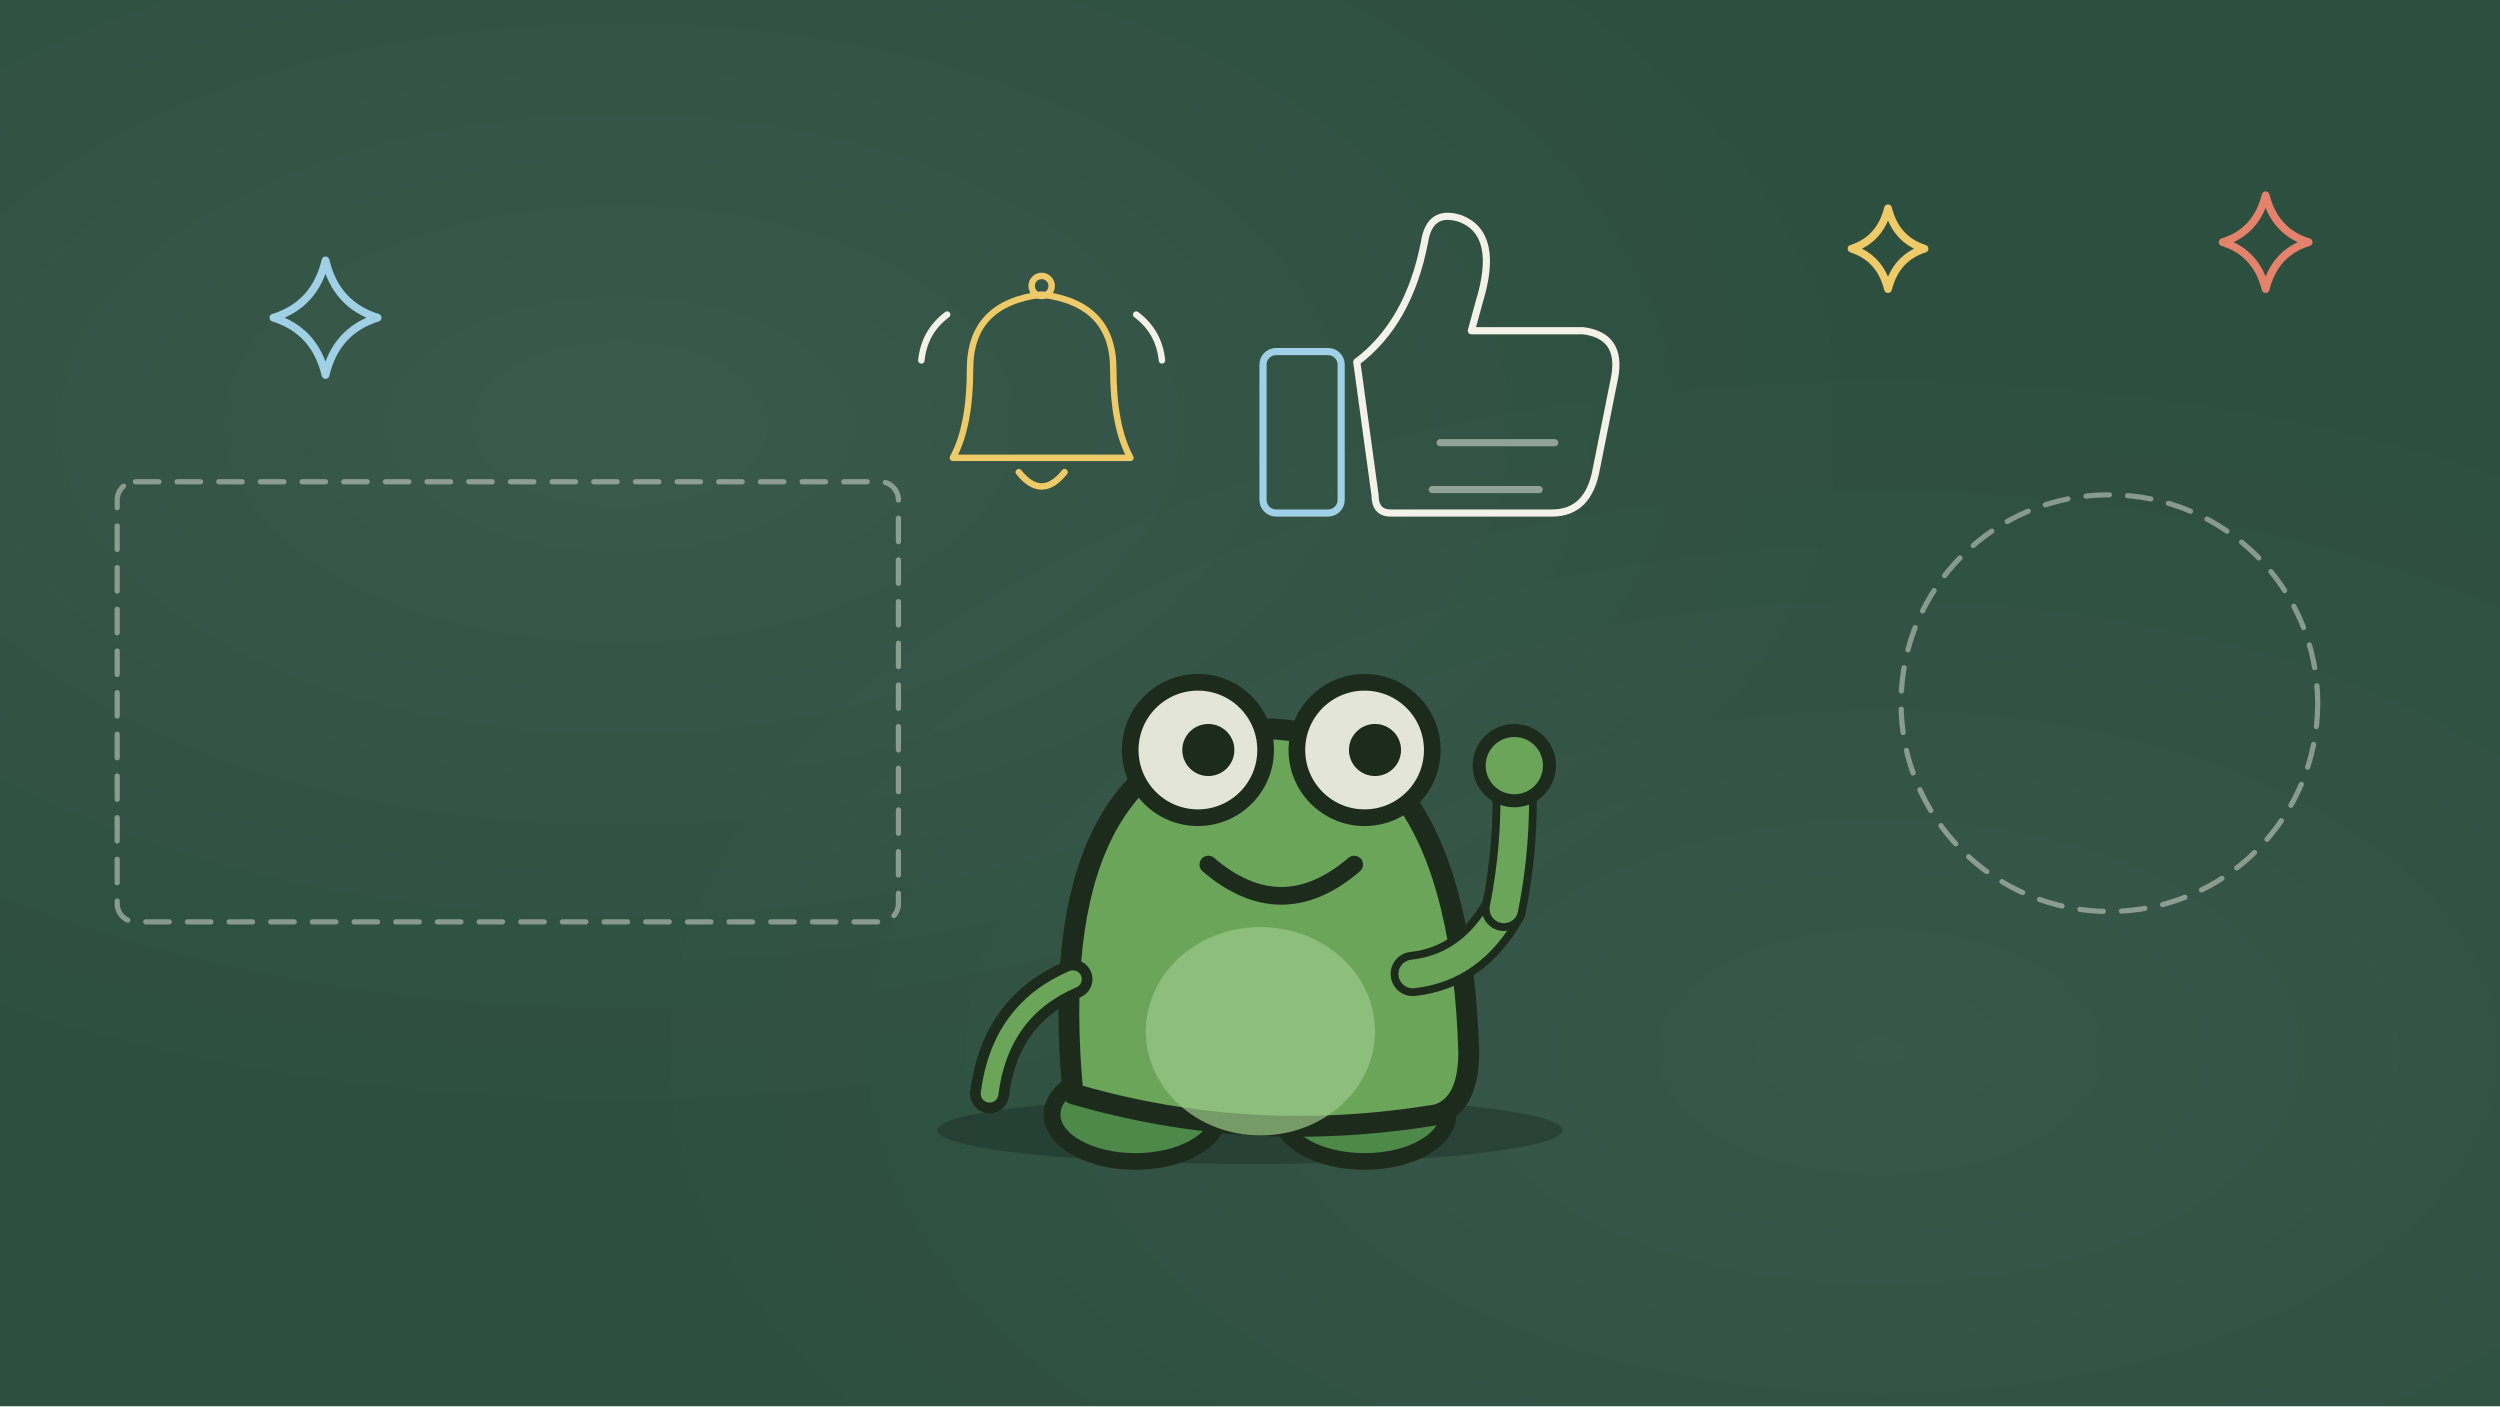
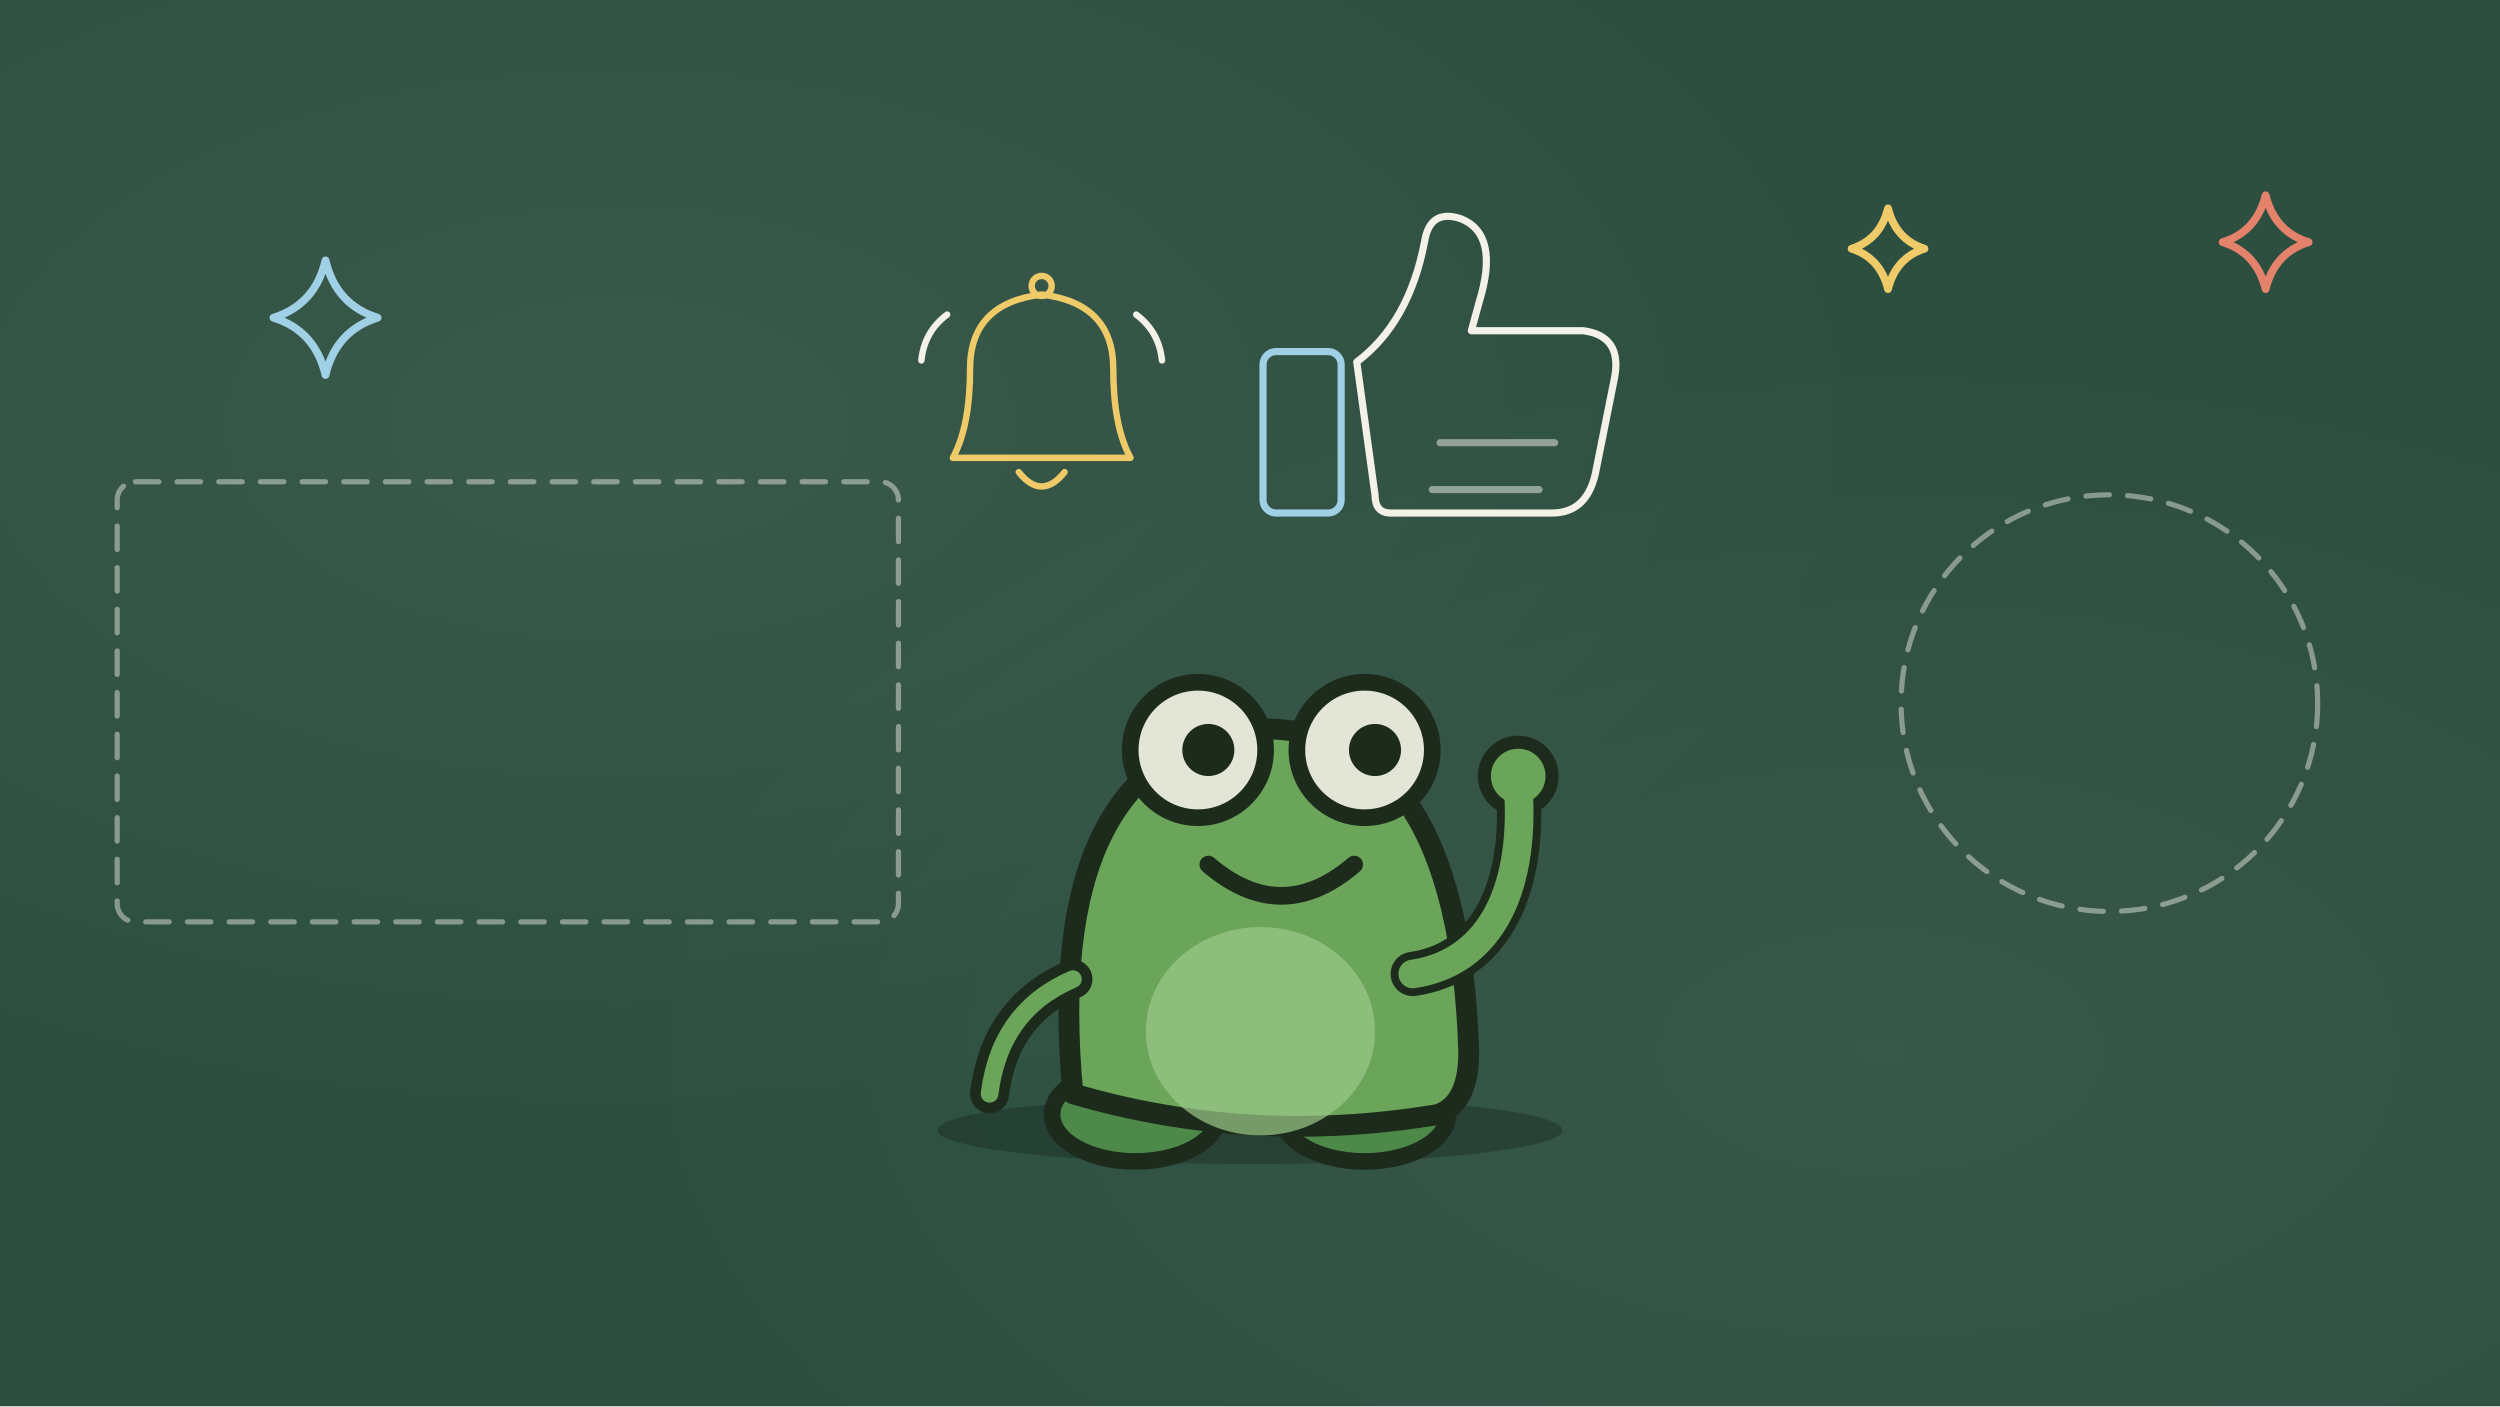
<svg xmlns="http://www.w3.org/2000/svg" viewBox="0 0 1920 1080" width="1920" height="1080">
  <defs>
    <radialGradient id="ost1" cx=".25" cy=".3" r=".5">
      <stop offset="0" stop-color="#fff" stop-opacity=".06" />
      <stop offset="1" stop-color="#fff" stop-opacity="0" />
    </radialGradient>
    <radialGradient id="ost2" cx=".75" cy=".75" r=".5">
      <stop offset="0" stop-color="#fff" stop-opacity=".05" />
      <stop offset="1" stop-color="#fff" stop-opacity="0" />
    </radialGradient>
  </defs>
  <rect width="1920" height="1080" fill="#2D4F40" />
  <rect width="1920" height="1080" fill="url(#ost1)" />
  <rect width="1920" height="1080" fill="url(#ost2)" />
  <ellipse cx="960" cy="868" rx="240" ry="26" fill="#000" opacity=".22" />
  <g id="mv-glint-s1" fill="none" stroke="#9fd0e6" stroke-width="6" stroke-linecap="round" stroke-linejoin="round">
    <path d="M250 200 q8 34 40 44 q-32 10 -40 44 q-8 -34 -40 -44 q32 -10 40 -44z" />
  </g>
  <g id="mv-glint-s2" fill="none" stroke="#e5826b" stroke-width="6" stroke-linecap="round" stroke-linejoin="round">
    <path d="M1740 150 q7 28 33 36 q-26 8 -33 36 q-7 -28 -33 -36 q26 -8 33 -36z" />
  </g>
  <g id="mv-glint-s3" fill="none" stroke="#efca69" stroke-width="6" stroke-linecap="round" stroke-linejoin="round">
    <path d="M1450 160 q6 24 28 31 q-22 7 -28 31 q-6 -24 -28 -31 q22 -7 28 -31z" />
  </g>
  <g id="slot-frames" fill="none" stroke="#f4f1e8" stroke-width="4" stroke-dasharray="18 14" stroke-linecap="round" opacity=".45">
    <rect x="90" y="370" width="600" height="338" rx="14" />
    <circle cx="1620" cy="540" r="160" />
  </g>
  <g id="mv-bell-notify" transform="translate(800 290) scale(1.1)" fill="none" stroke="#efca69" stroke-width="4.5" stroke-linecap="round" stroke-linejoin="round">
    <path d="M-62 56 q12 -22 12 -62 q0 -46 50 -52 q50 6 50 52 q0 40 12 62z" />
    <path d="M-16 66 q16 20 32 0" />
    <circle cx="0" cy="-64" r="7" />
    <path d="M66 -44 q16 12 18 32 M-66 -44 q-16 12 -18 32" stroke="#f4f1e8" />
  </g>
  <g id="mv-hand-like" transform="translate(1100 300) scale(1)" fill="none" stroke="#f4f1e8" stroke-width="5.5" stroke-linecap="round" stroke-linejoin="round">
    <rect x="-130" y="-30" width="60" height="124" rx="10" stroke="#9fd0e6" />
    <path d="M-58 -22 q40 -30 52 -92 q4 -26 28 -18 q30 12 14 64 l-6 22 h86 q30 4 24 36 l-14 70 q-6 34 -34 34 h-124 q-12 0 -12 -14z" />
    <path d="M6 40 h88 M0 76 h82" opacity=".5" />
  </g>
  <g id="mv-breathe-frog" transform="translate(960 840) scale(4)" stroke="#1d2b1c" stroke-linejoin="round" stroke-linecap="round">
    <ellipse cx="-22" cy="4" rx="16" ry="9" fill="#4d8a4a" stroke-width="3.2" />
    <ellipse cx="22" cy="4" rx="16" ry="9" fill="#4d8a4a" stroke-width="3.2" />
    <path d="M-34 0 q-6 -64 34 -70 q40 -2 42 62 q0 10 -6 12 q-36 6 -70 -4z" fill="#6aa55a" stroke-width="4" />
    <ellipse cx="2" cy="-12" rx="22" ry="20" fill="#9cc98a" stroke="none" opacity=".7" />
    <circle cx="-10" cy="-66" r="13" fill="#e3e5d6" stroke-width="3.2" />
    <circle cx="-8" cy="-66" r="5" fill="#1d2b1c" stroke="none" />
    <circle cx="22" cy="-66" r="13" fill="#e3e5d6" stroke-width="3.2" />
    <circle cx="24" cy="-66" r="5" fill="#1d2b1c" stroke="none" />
    <path d="M-8 -44 q14 12 28 0" fill="none" stroke-width="3.4" />
    <path d="M-34 -22 q-14 6 -16 22" fill="none" stroke-width="7.5" />
    <path d="M-34 -22 q-14 6 -16 22" fill="none" stroke="#6aa55a" stroke-width="3.4" />
  </g>
-   <g id="upper-arm" stroke="#1d2b1c" stroke-linecap="round" stroke-linejoin="round" fill="none">
-     <path d="M1085 748 q45 -5 70 -50" stroke-width="34" />
-     <path d="M1085 748 q45 -5 70 -50" stroke="#6aa55a" stroke-width="22" />
-   </g>
-   <g id="mv-joint-wave" data-pivot="1155 698" data-amp="18" data-per=".35" stroke="#1d2b1c" stroke-linecap="round" stroke-linejoin="round">
-     <path d="M1155 698 q10 -50 8 -100" fill="none" stroke-width="34" />
-     <path d="M1155 698 q10 -50 8 -100" fill="none" stroke="#6aa55a" stroke-width="22" />
-     <circle cx="1163" cy="588" r="27" fill="#6aa55a" stroke-width="10" />
+   <g id="mv-joint-wave" data-pivot="1085 748" data-amp="11" data-per=".45" stroke-linecap="round" stroke-linejoin="round" fill="none">
+     <path d="M1085 748 C1140 740 1172 690 1166 604" stroke="#1d2b1c" stroke-width="34" />
+     <circle cx="1166" cy="596" r="31" fill="#1d2b1c" stroke="none" />
+     <path d="M1085 748 C1140 740 1172 690 1166 604" stroke="#6aa55a" stroke-width="22" />
+     <circle cx="1166" cy="596" r="21" fill="#6aa55a" stroke="none" />
  </g>
</svg>
